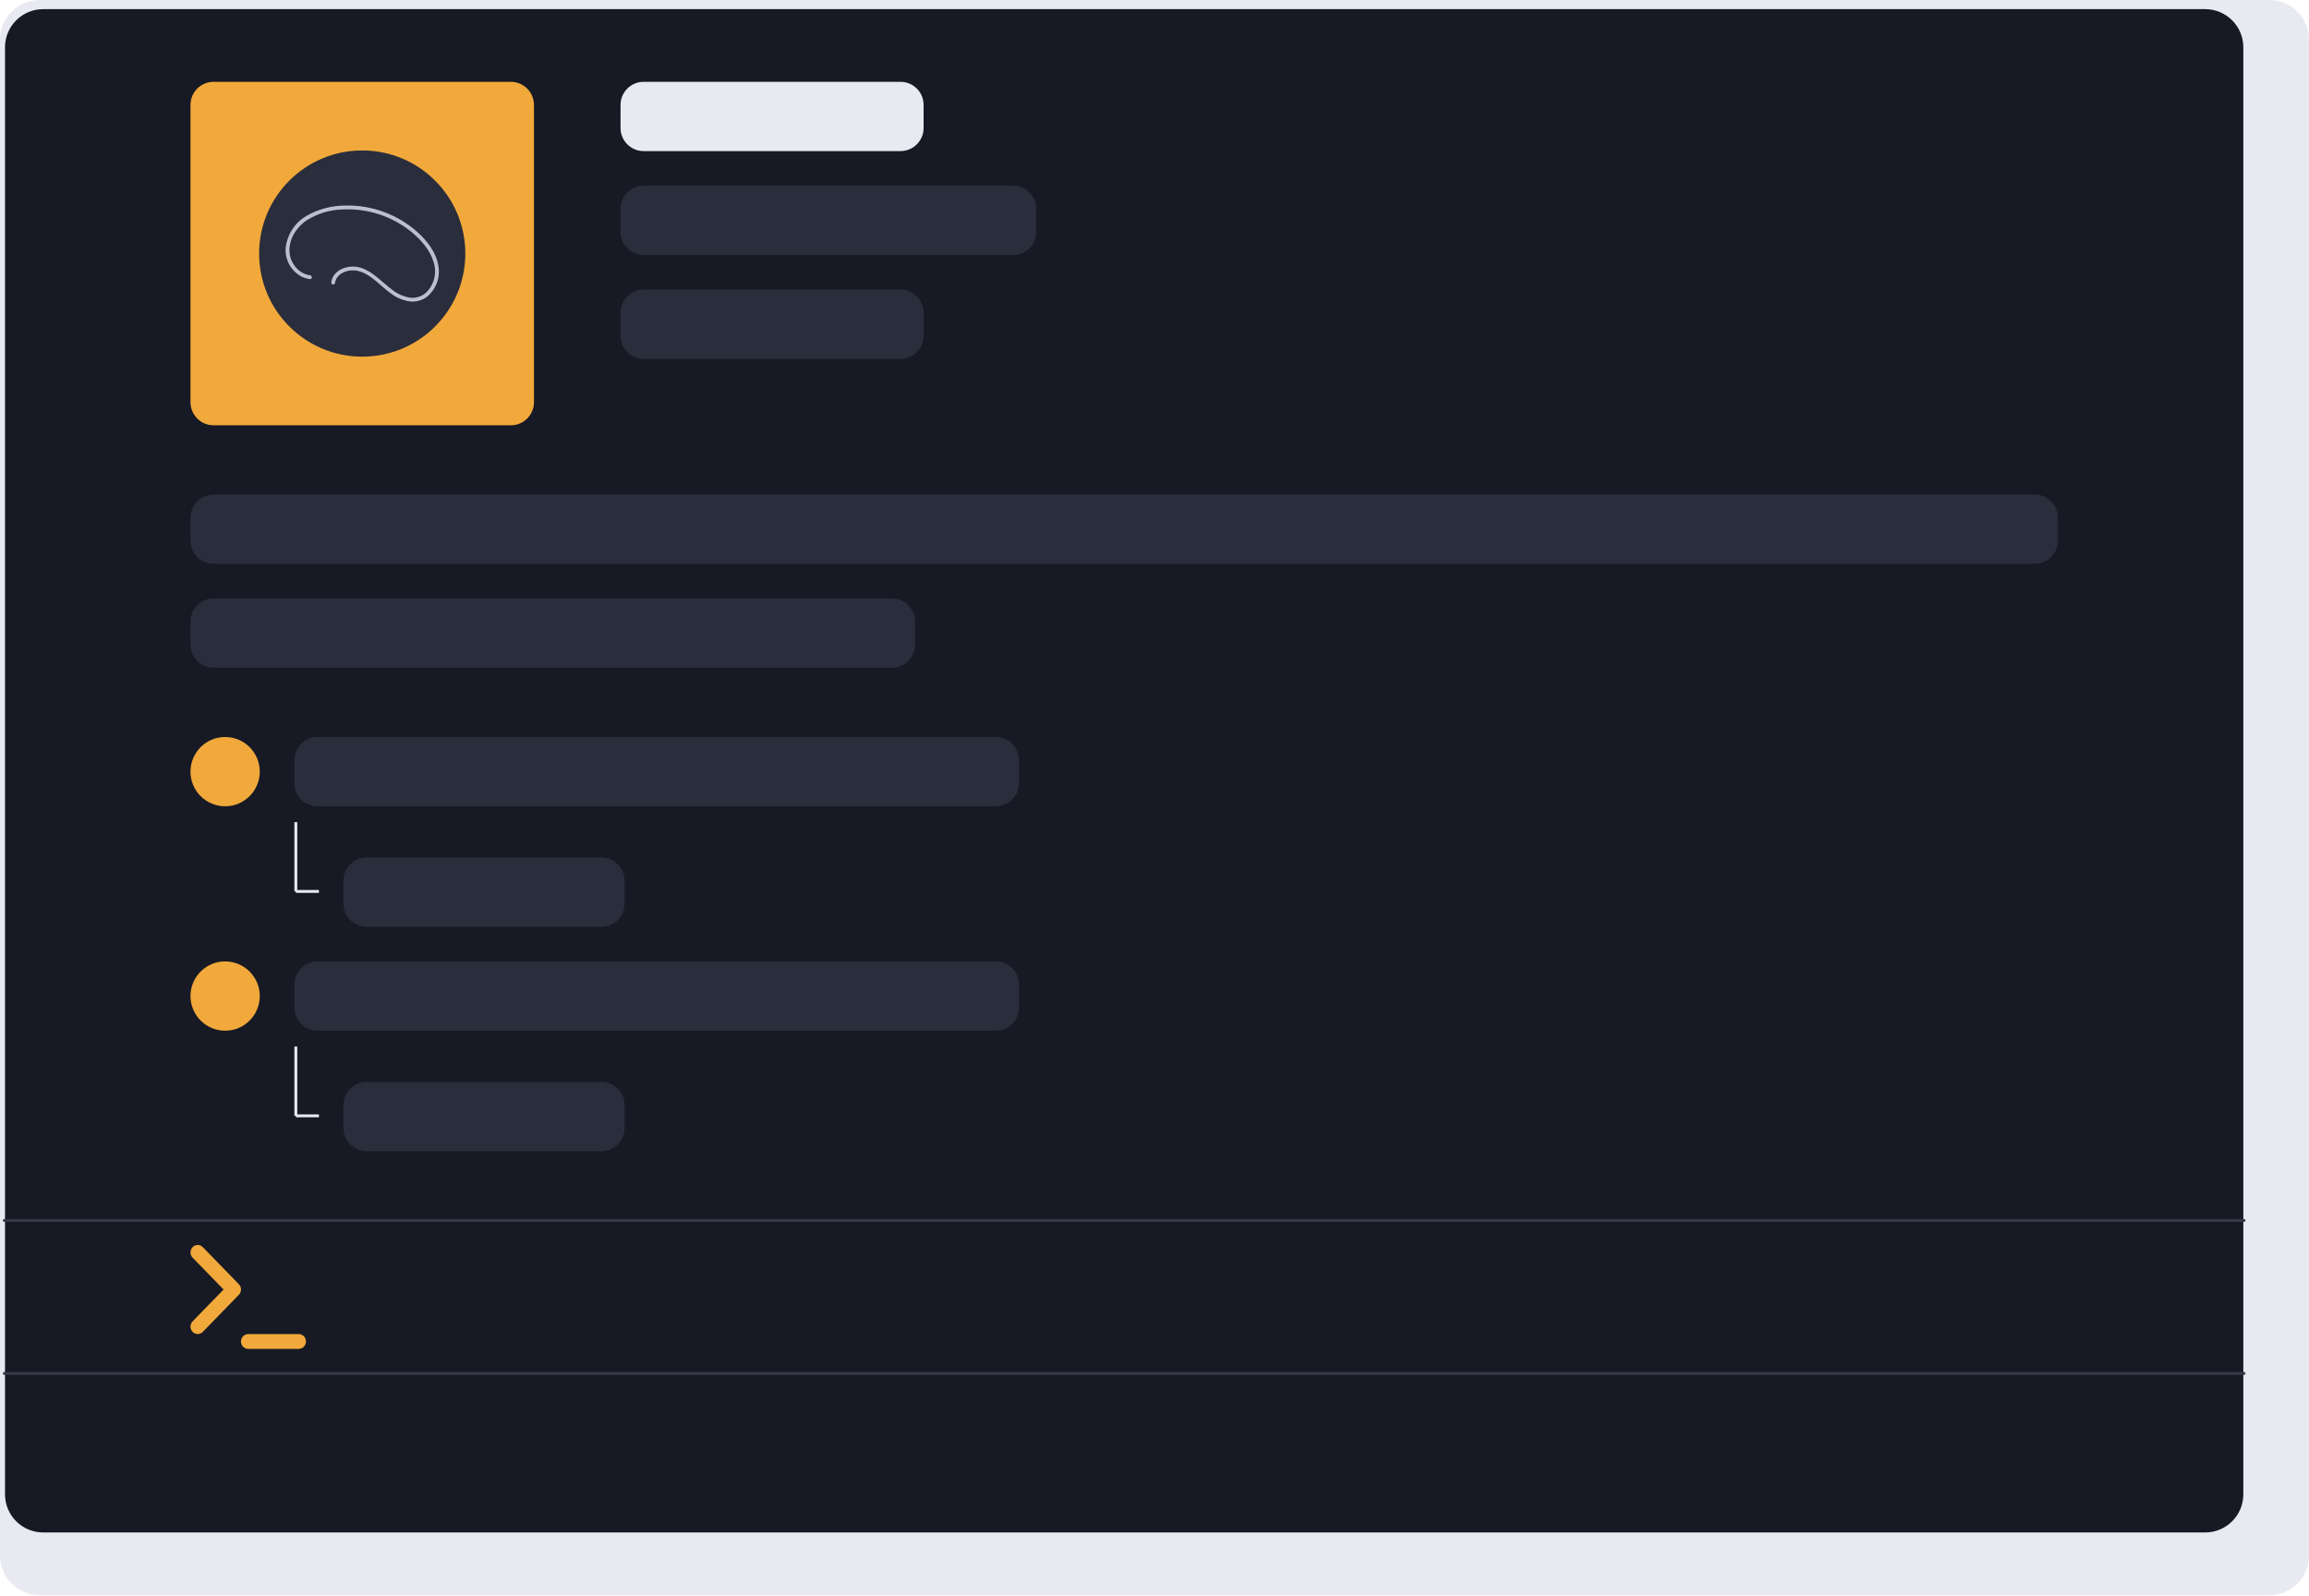
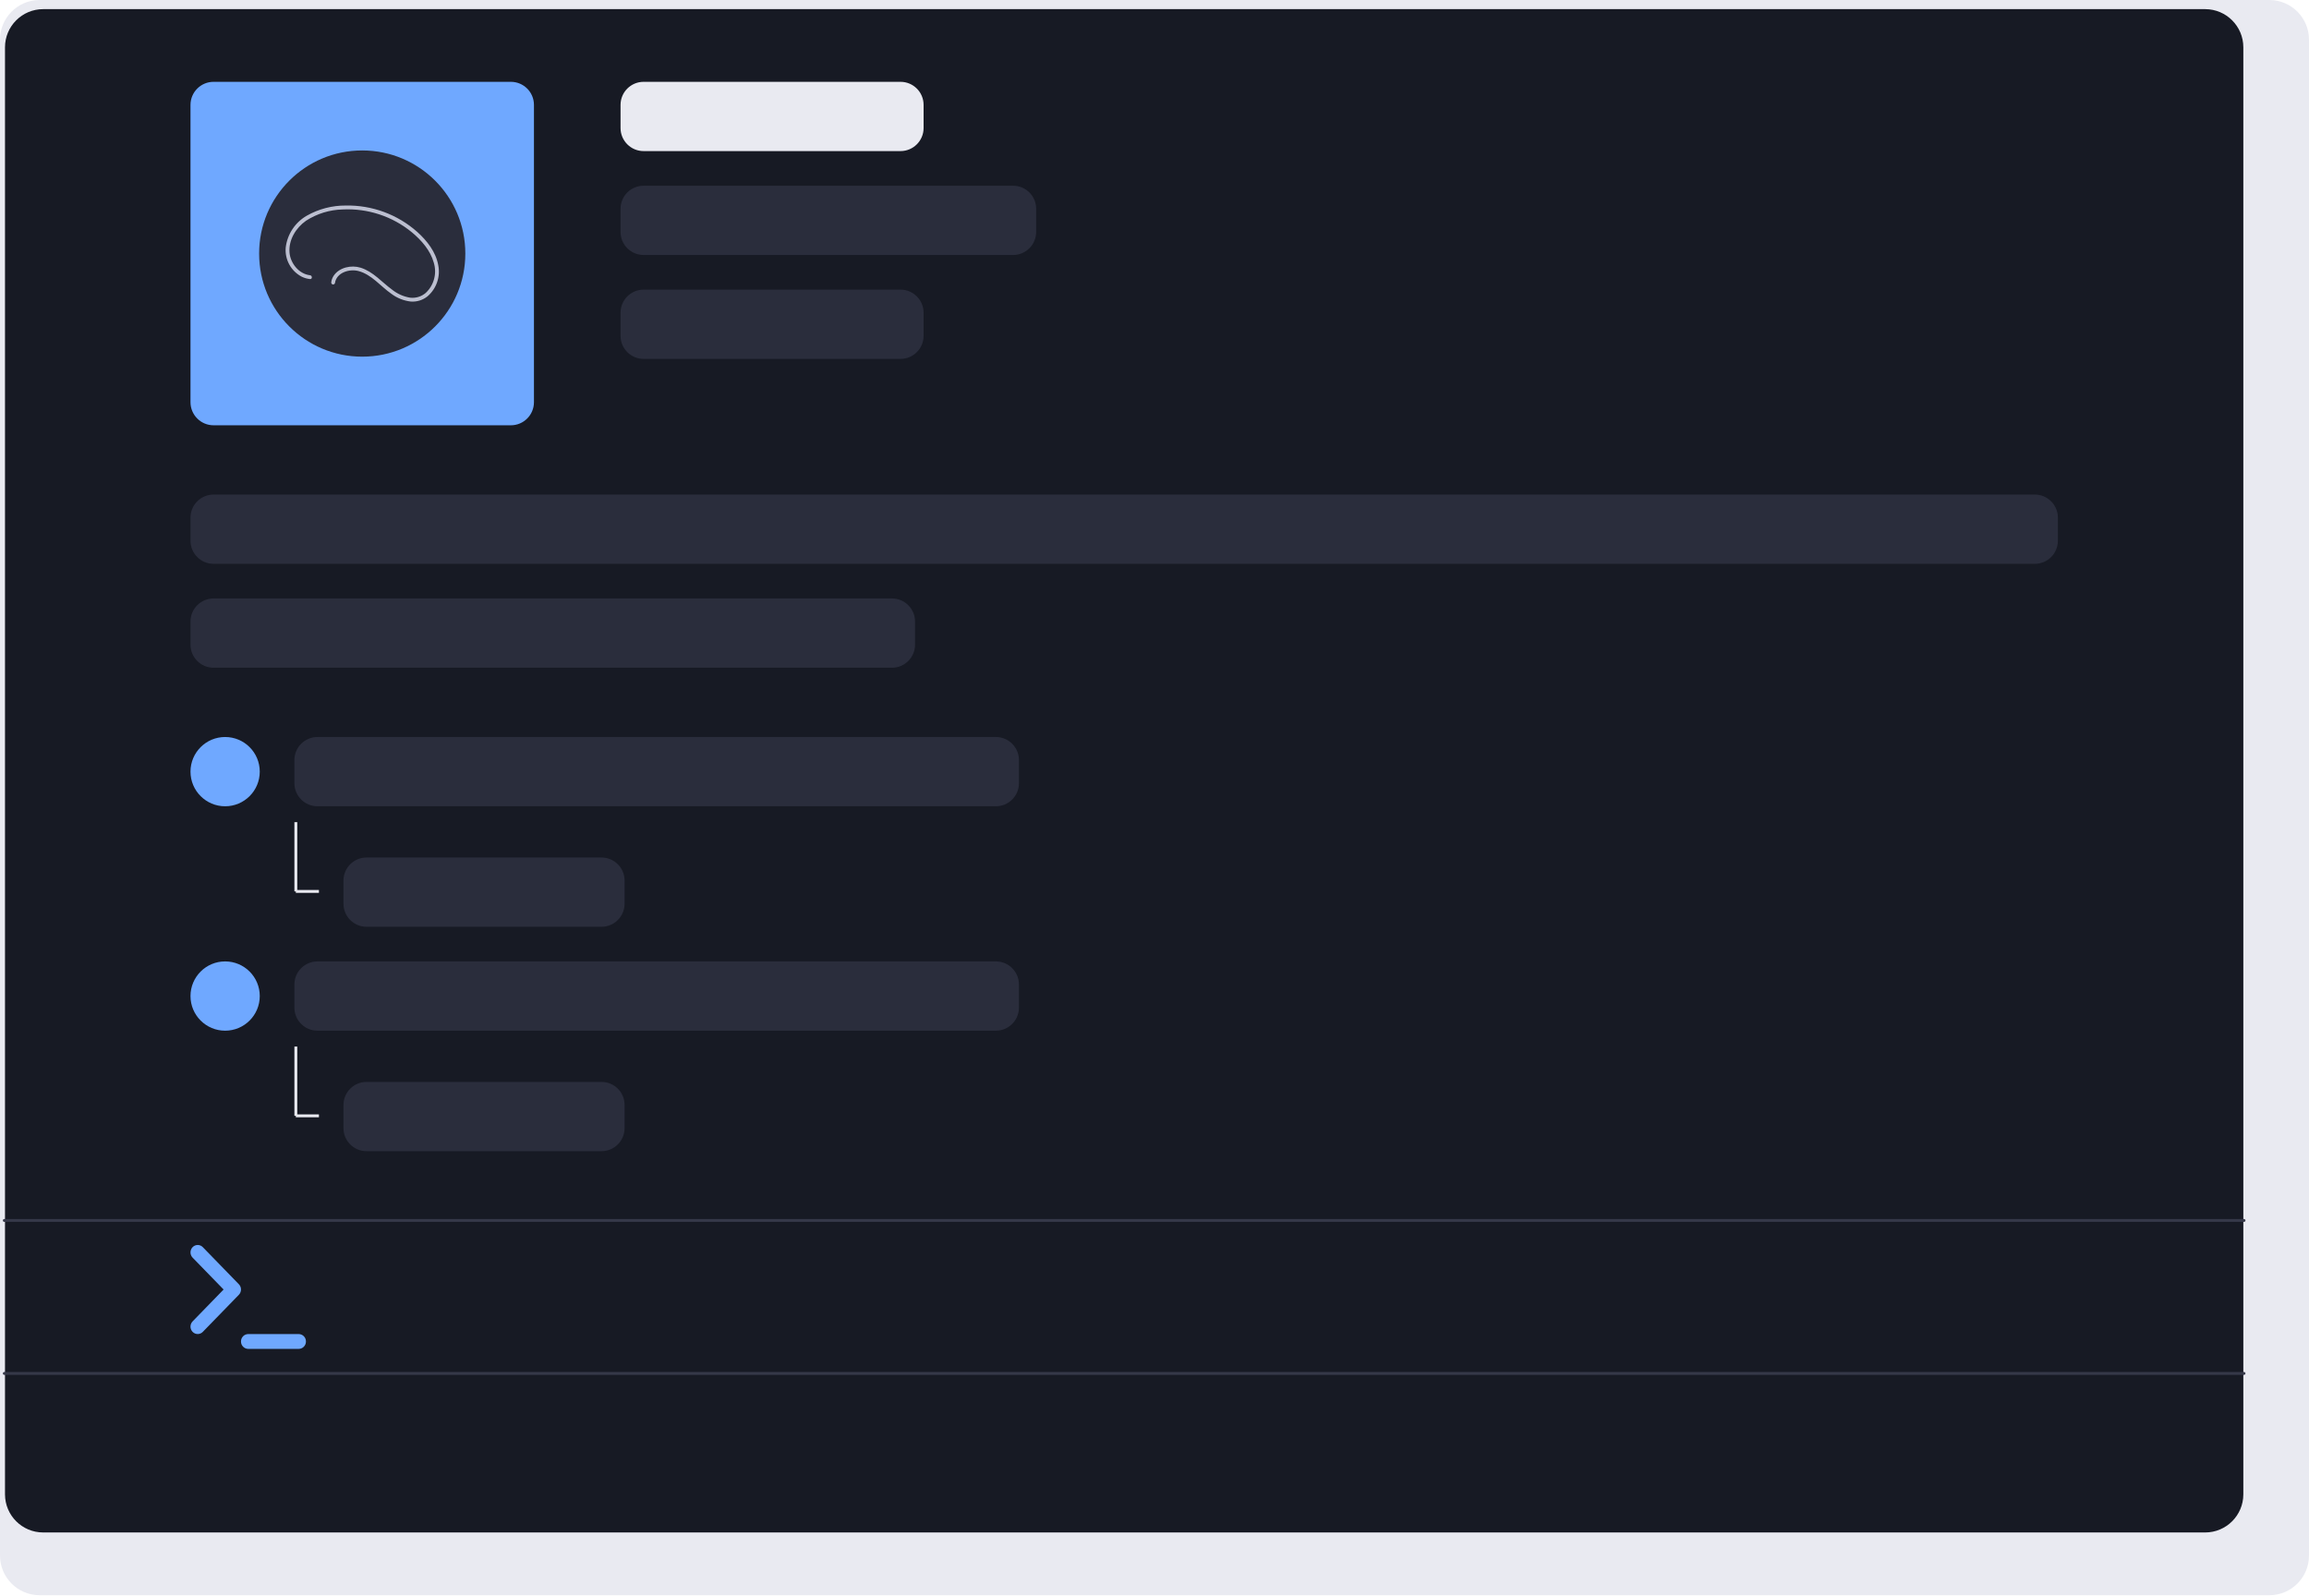
<svg xmlns="http://www.w3.org/2000/svg" width="800" height="552.695" viewBox="0 0 800 552.695">
  <g transform="translate(-560 -263.652)">
    <path d="M1352.823,232.384H580.068a13.756,13.756,0,0,0-13.622,13.857v525.01a13.749,13.749,0,0,0,13.622,13.828h772.755a13.75,13.75,0,0,0,13.622-13.828V246.241a13.756,13.756,0,0,0-13.62-13.857Z" transform="translate(-6.445 31.268)" fill="#E9EAF1" />
    <path d="M1328.751,232.384h-749.1a13.234,13.234,0,0,0-13.209,13.232v501.34a13.228,13.228,0,0,0,13.209,13.209h749.1a13.228,13.228,0,0,0,13.209-13.209V245.617a13.233,13.233,0,0,0-13.2-13.232Z" transform="translate(-4.711 34.434)" fill="#171A24" />
-     <path d="M8,0H111a8,8,0,0,1,8,8V111a8,8,0,0,1-8,8H8a8,8,0,0,1-8-8V8A8,8,0,0,1,8,0Z" transform="translate(626 292)" fill="#F2A93B" />
+     <path d="M8,0H111a8,8,0,0,1,8,8V111a8,8,0,0,1-8,8H8a8,8,0,0,1-8-8V8A8,8,0,0,1,8,0Z" transform="translate(626 292)" fill="#6FA8FF" />
    <path d="M8,0H97a8,8,0,0,1,8,8v8a8,8,0,0,1-8,8H8a8,8,0,0,1-8-8V8A8,8,0,0,1,8,0Z" transform="translate(775 292)" fill="#E9EAF1" />
    <path d="M8,0H136a8,8,0,0,1,8,8v8a8,8,0,0,1-8,8H8a8,8,0,0,1-8-8V8A8,8,0,0,1,8,0Z" transform="translate(775 328)" fill="#2A2D3C" />
    <path d="M8,0H97a8,8,0,0,1,8,8v8a8,8,0,0,1-8,8H8a8,8,0,0,1-8-8V8A8,8,0,0,1,8,0Z" transform="translate(775 364)" fill="#2A2D3C" />
    <path d="M8,0H639a8,8,0,0,1,8,8v8a8,8,0,0,1-8,8H8a8,8,0,0,1-8-8V8A8,8,0,0,1,8,0Z" transform="translate(626 435)" fill="#2A2D3C" />
    <path d="M8,0H243.036a8,8,0,0,1,8,8v8a8,8,0,0,1-8,8H8a8,8,0,0,1-8-8V8A8,8,0,0,1,8,0Z" transform="translate(626 471)" fill="#2A2D3C" />
-     <path d="M12,0A12,12,0,1,1,0,12,12,12,0,0,1,12,0Z" transform="translate(626 519)" fill="#F2A93B" />
+     <path d="M12,0A12,12,0,1,1,0,12,12,12,0,0,1,12,0Z" transform="translate(626 519)" fill="#6FA8FF" />
    <path d="M8,0H243.036a8,8,0,0,1,8,8v8a8,8,0,0,1-8,8H8a8,8,0,0,1-8-8V8A8,8,0,0,1,8,0Z" transform="translate(662 519)" fill="#2A2D3C" />
    <path d="M-5402,2357.5h-8v-.5h-.5v-24h1v23.5h7.5Z" transform="translate(6072.5 -1784.5)" fill="#E9EAF1" />
    <path d="M8,0H89.4a8,8,0,0,1,8,8v8a8,8,0,0,1-8,8H8a8,8,0,0,1-8-8V8A8,8,0,0,1,8,0Z" transform="translate(679 560.75)" fill="#2A2D3C" />
-     <path d="M12,0A12,12,0,1,1,0,12,12,12,0,0,1,12,0Z" transform="translate(626 596.75)" fill="#F2A93B" />
+     <path d="M12,0A12,12,0,1,1,0,12,12,12,0,0,1,12,0Z" transform="translate(626 596.75)" fill="#6FA8FF" />
    <path d="M8,0H243.036a8,8,0,0,1,8,8v8a8,8,0,0,1-8,8H8a8,8,0,0,1-8-8V8A8,8,0,0,1,8,0Z" transform="translate(662 596.75)" fill="#2A2D3C" />
    <path d="M-5402,2357.5h-8v-.5h-.5v-24h1v23.5h7.5Z" transform="translate(6072.5 -1706.75)" fill="#E9EAF1" />
    <path d="M8,0H89.4a8,8,0,0,1,8,8v8a8,8,0,0,1-8,8H8a8,8,0,0,1-8-8V8A8,8,0,0,1,8,0Z" transform="translate(679 638.5)" fill="#2A2D3C" />
    <path d="M776,.5H0A.5.5,0,0,1-.5,0,.5.5,0,0,1,0-.5H776a.5.5,0,0,1,.5.5A.5.5,0,0,1,776,.5Z" transform="translate(561.489 686.5)" fill="#353849" />
    <path d="M776,.5H0A.5.5,0,0,1-.5,0,.5.5,0,0,1,0-.5H776a.5.5,0,0,1,.5.5A.5.5,0,0,1,776,.5Z" transform="translate(561.489 739.5)" fill="#353849" />
-     <path d="M-5390,2369a2.537,2.537,0,0,1-2.5-2.573,2.536,2.536,0,0,1,2.5-2.569h17.5a2.535,2.535,0,0,1,2.5,2.569,2.536,2.536,0,0,1-2.5,2.573Zm-19.267-5.9a2.616,2.616,0,0,1,0-3.634l10.734-11.041-10.734-11.04a2.617,2.617,0,0,1,0-3.635,2.447,2.447,0,0,1,3.534,0l12.5,12.855a2.622,2.622,0,0,1,0,3.638l-12.5,12.855a2.447,2.447,0,0,1-1.765.754A2.455,2.455,0,0,1-5409.267,2363.1Z" transform="translate(6036 -1638)" fill="#F2A93B" />
+     <path d="M-5390,2369a2.537,2.537,0,0,1-2.5-2.573,2.536,2.536,0,0,1,2.5-2.569h17.5a2.535,2.535,0,0,1,2.5,2.569,2.536,2.536,0,0,1-2.5,2.573Zm-19.267-5.9a2.616,2.616,0,0,1,0-3.634l10.734-11.041-10.734-11.04a2.617,2.617,0,0,1,0-3.635,2.447,2.447,0,0,1,3.534,0l12.5,12.855a2.622,2.622,0,0,1,0,3.638l-12.5,12.855a2.447,2.447,0,0,1-1.765.754A2.455,2.455,0,0,1-5409.267,2363.1Z" transform="translate(6036 -1638)" fill="#6FA8FF" />
    <circle cx="35.722" cy="35.722" r="35.722" transform="translate(649.778 315.778)" fill="#2A2D3C" />
    <path d="M977.659,395.925c-3.817-.435-6.773-4.092-7.1-7.8-.386-4.414,2.185-8.607,5.711-11.084a24.384,24.384,0,0,1,12.73-3.91,34.986,34.986,0,0,1,23.914,7.882c3.332,2.767,6.443,6.292,7.622,10.549a10.218,10.218,0,0,1-2.783,10.476,7.03,7.03,0,0,1-5.395,1.661,13.407,13.407,0,0,1-6.279-2.793c-3.585-2.606-6.528-6.237-10.9-7.6-3.2-1-7.358-.12-9.315,2.776a5.272,5.272,0,0,0-.842,2.208.684.684,0,0,0,.461.812.664.664,0,0,0,.812-.461c.514-3.647,5-5.009,8.146-4.176,4.589,1.215,7.669,5.309,11.434,7.911a13.9,13.9,0,0,0,6.659,2.658,8.269,8.269,0,0,0,5.81-1.785,11.3,11.3,0,0,0,3.735-10.841c-.824-4.554-3.889-8.458-7.252-11.48a36.278,36.278,0,0,0-24.792-9.159A27.124,27.124,0,0,0,976.52,375.3a14.76,14.76,0,0,0-7.286,11.015,10.4,10.4,0,0,0,5.605,10.142,8.777,8.777,0,0,0,2.813.794C978.5,397.341,978.495,396.02,977.659,395.925Z" transform="translate(-310.244 -36.909)" fill="#BCBFD0" />
  </g>
</svg>
